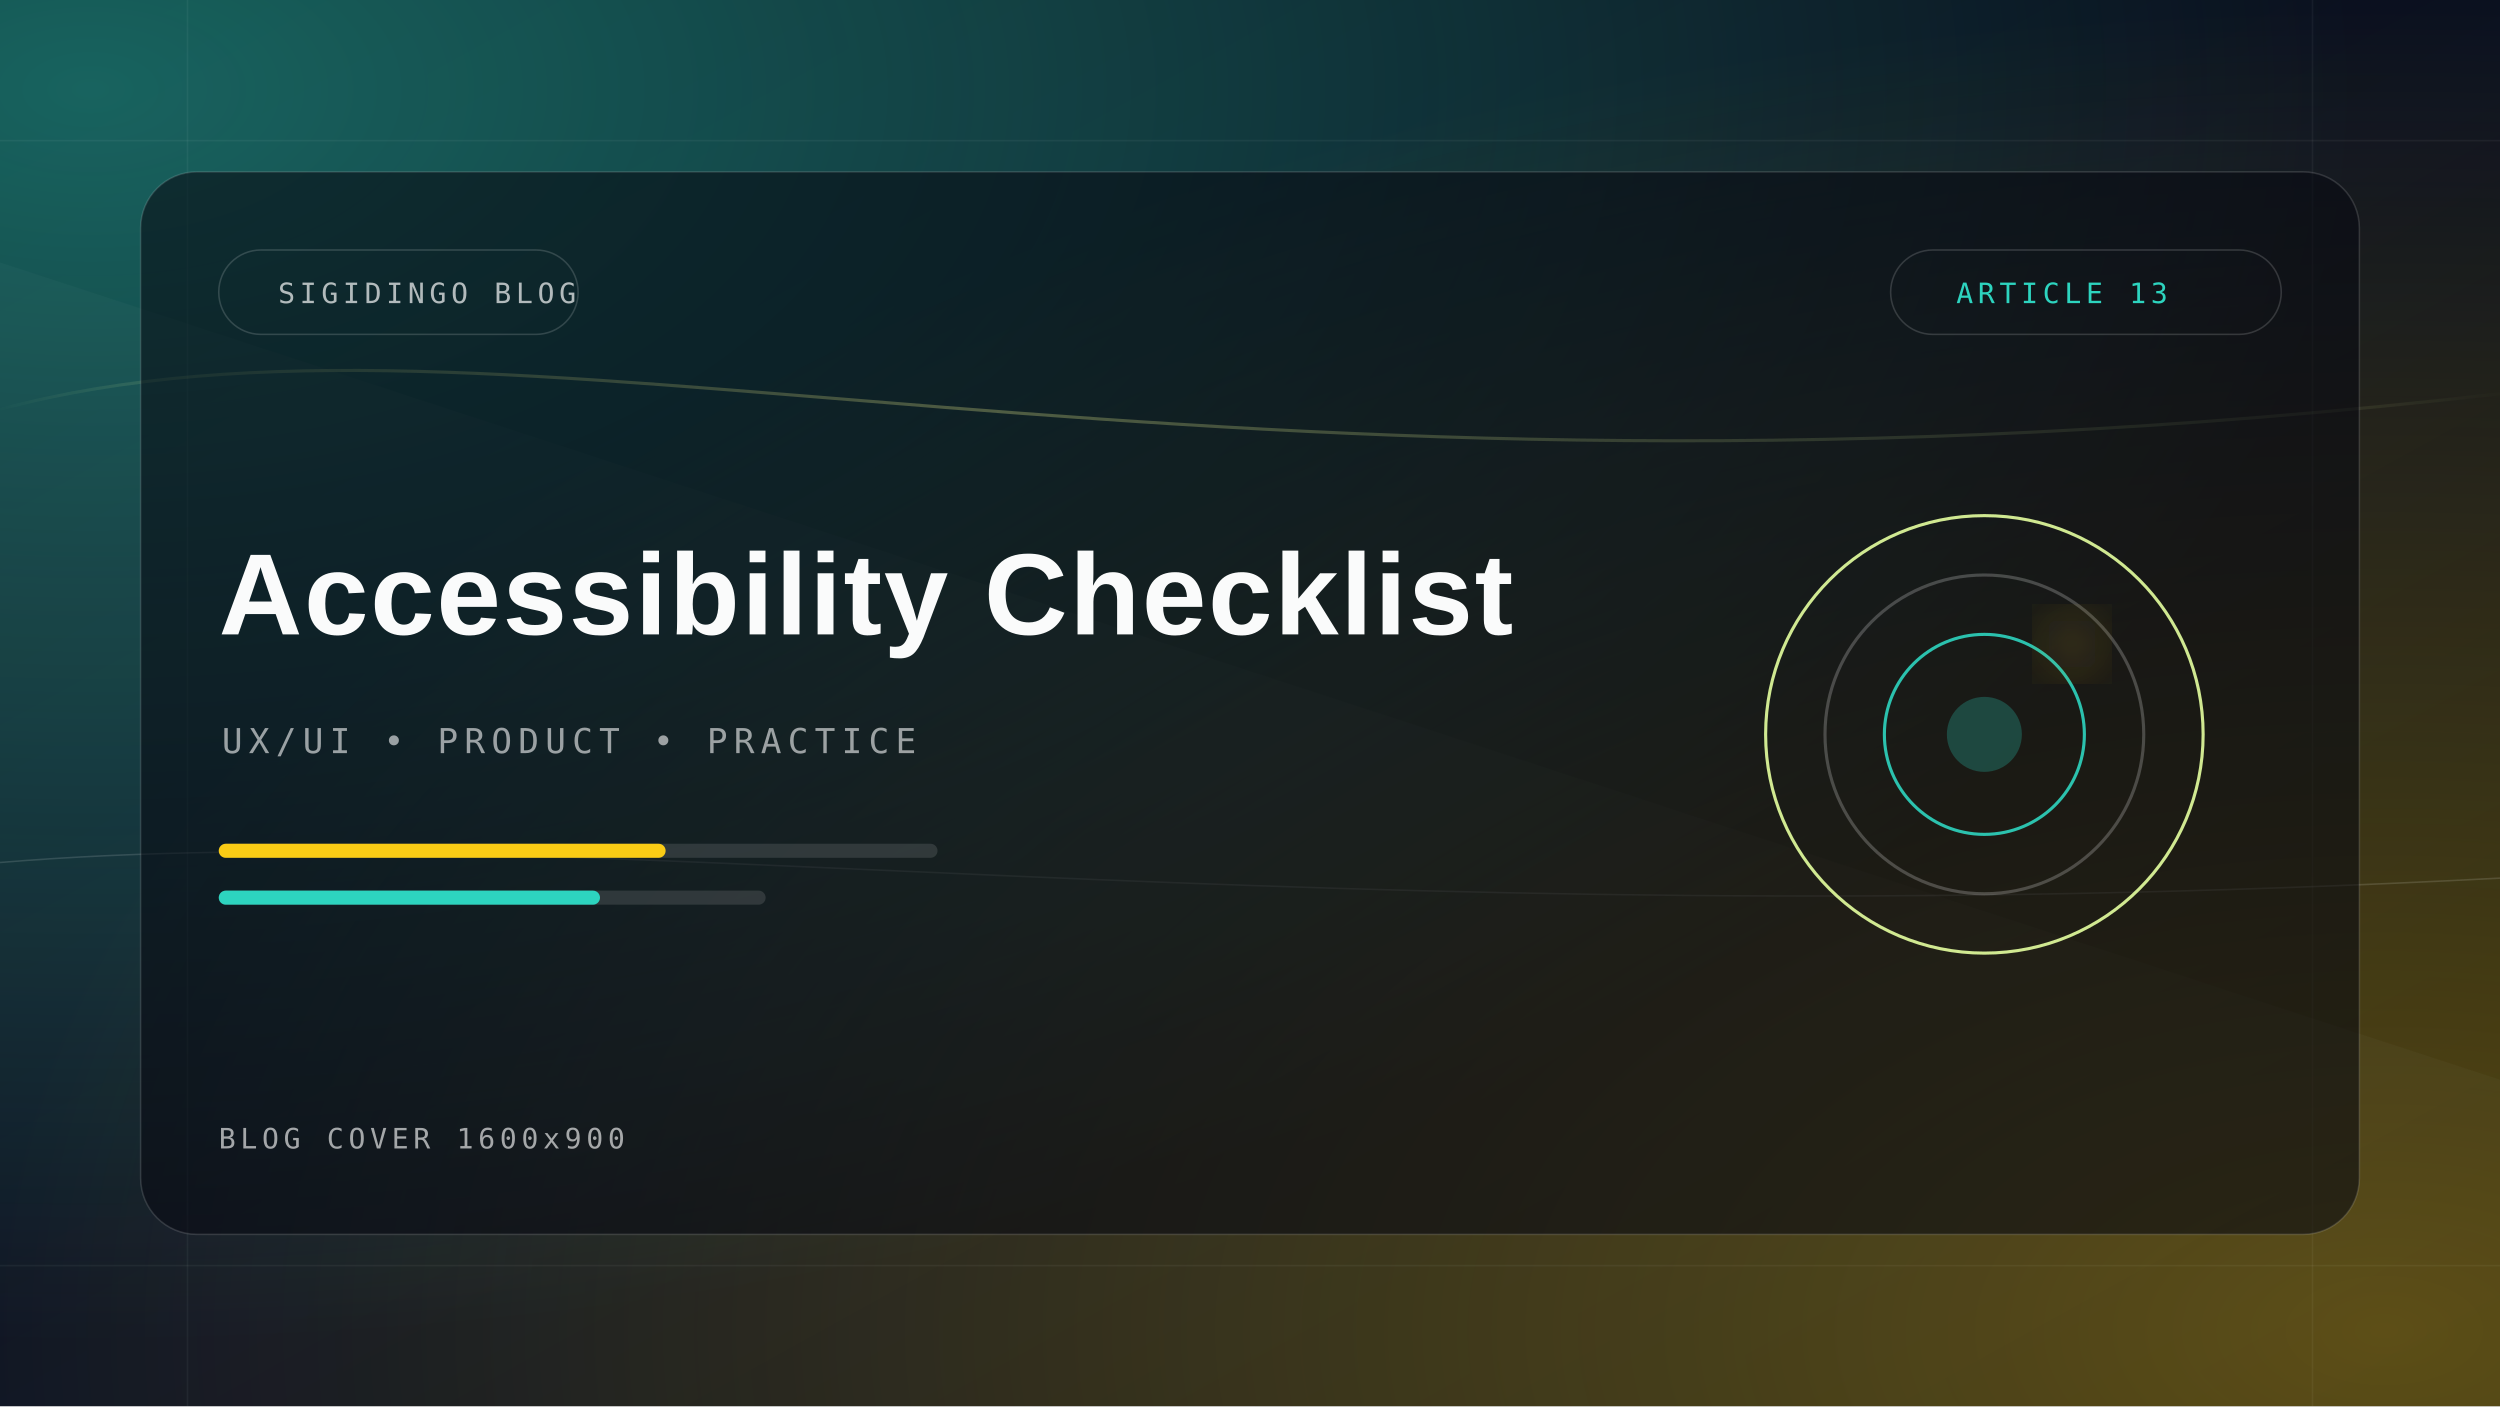
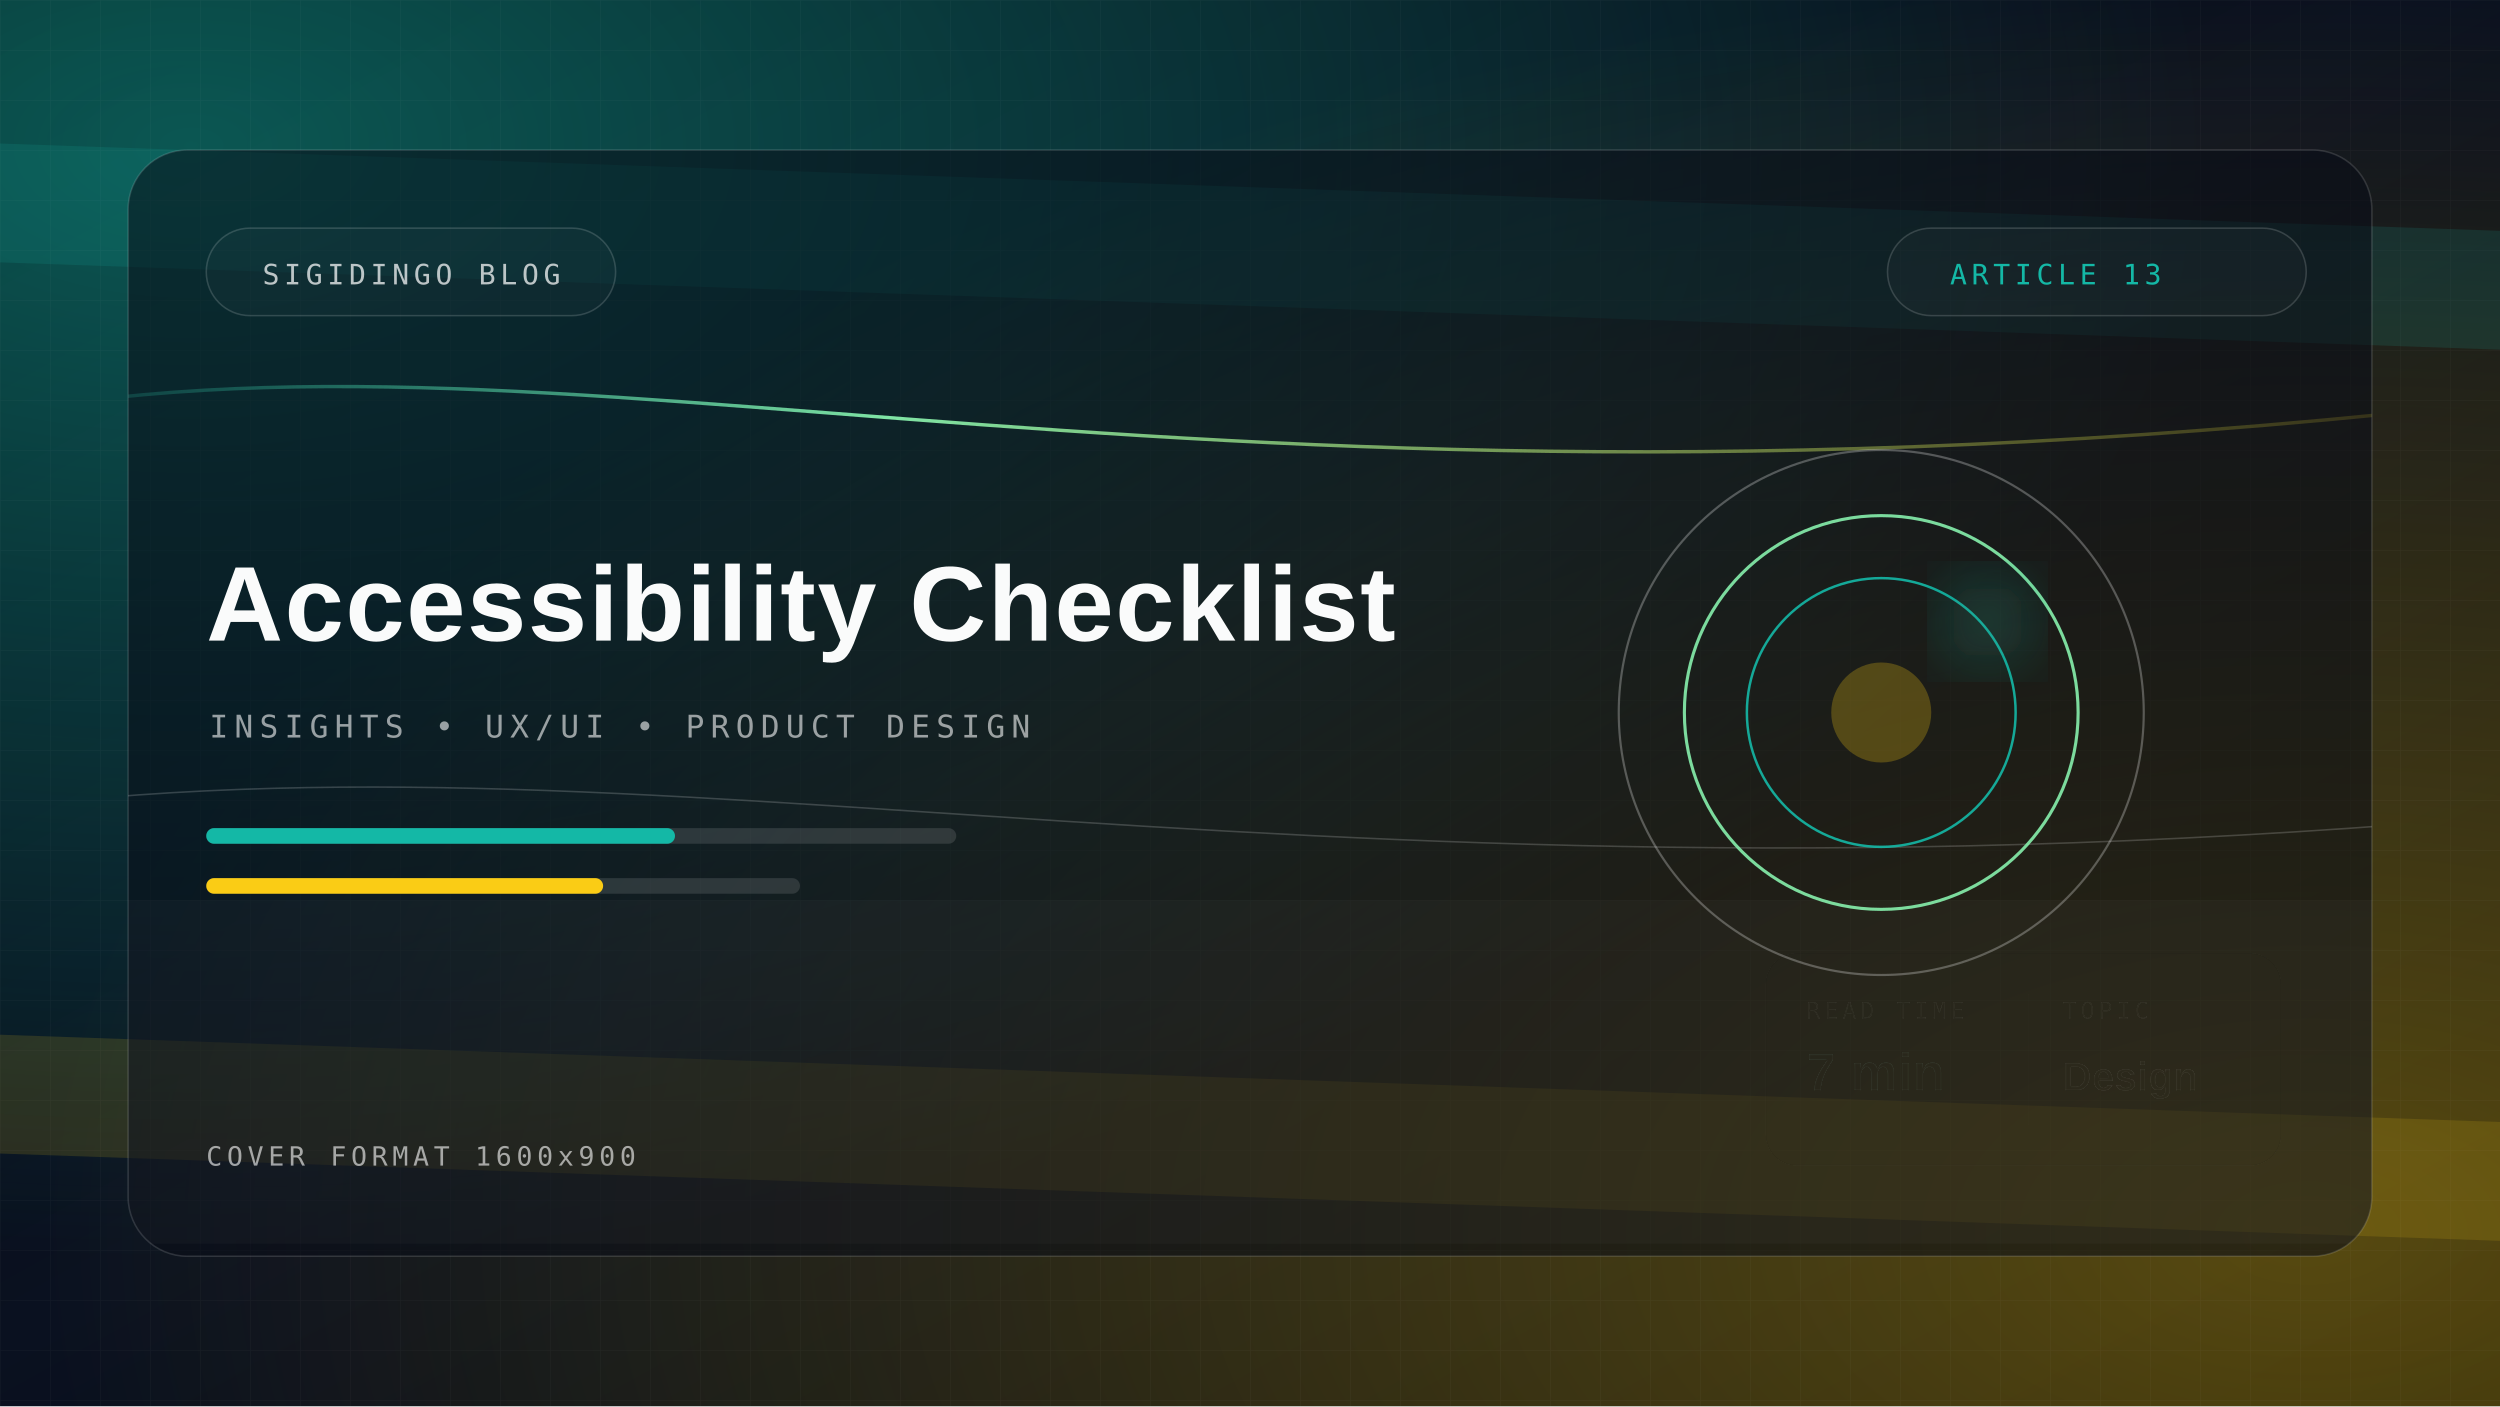
<svg xmlns="http://www.w3.org/2000/svg" width="1600" height="900" viewBox="0 0 1600 900">
  <defs>
    <linearGradient id="bg-13" x1="0" y1="0" x2="1" y2="1">
-       <stop offset="0%" stop-color="#070A12" />
-       <stop offset="52%" stop-color="#0B1120" />
-       <stop offset="100%" stop-color="#05070D" />
+       <stop offset="0%" stop-color="#03050B" />
+       <stop offset="48%" stop-color="#0A1120" />
+       <stop offset="100%" stop-color="#02040A" />
    </linearGradient>
-     <radialGradient id="haloA-13" cx="0.04" cy="0.06" r="0.9">
-       <stop offset="0%" stop-color="#2DD4BF" stop-opacity="0.44" />
-       <stop offset="100%" stop-color="#2DD4BF" stop-opacity="0" />
+     <radialGradient id="glowA-13" cx="0.08" cy="0.1" r="0.8">
+       <stop offset="0%" stop-color="#14B8A6" stop-opacity="0.45" />
+       <stop offset="100%" stop-color="#14B8A6" stop-opacity="0" />
    </radialGradient>
-     <radialGradient id="haloB-13" cx="0.95" cy="0.95" r="0.95">
+     <radialGradient id="glowB-13" cx="0.92" cy="0.88" r="0.9">
      <stop offset="0%" stop-color="#FACC15" stop-opacity="0.34" />
      <stop offset="100%" stop-color="#FACC15" stop-opacity="0" />
    </radialGradient>
-     <linearGradient id="beam-13" x1="0" y1="0" x2="1" y2="0">
-       <stop offset="0%" stop-color="#E4FF9F" stop-opacity="0" />
-       <stop offset="40%" stop-color="#E4FF9F" stop-opacity="0.95" />
-       <stop offset="100%" stop-color="#E4FF9F" stop-opacity="0" />
+     <linearGradient id="accent-13" x1="0" y1="0" x2="1" y2="0">
+       <stop offset="0%" stop-color="#14B8A6" stop-opacity="0" />
+       <stop offset="35%" stop-color="#86EFAC" stop-opacity="0.95" />
+       <stop offset="100%" stop-color="#FACC15" stop-opacity="0" />
    </linearGradient>
-     <filter id="soft-13" x="-20%" y="-20%" width="140%" height="140%">
-       <feGaussianBlur stdDeviation="24" />
+     <filter id="blur-13" x="-30%" y="-30%" width="160%" height="160%">
+       <feGaussianBlur stdDeviation="26" />
    </filter>
+     <filter id="inner-13" x="-20%" y="-20%" width="140%" height="140%">
+       <feGaussianBlur in="SourceGraphic" stdDeviation="0.6" result="blur" />
+       <feComposite in="SourceGraphic" in2="blur" operator="arithmetic" k2="1" k3="-1" />
+     </filter>
+     <pattern id="grid-13" width="32" height="32" patternUnits="userSpaceOnUse">
+       <path d="M32 0H0V32" fill="none" stroke="rgba(255,255,255,0.035)" stroke-width="1" />
+     </pattern>
+     <clipPath id="mainClip-13">
+       <rect x="82" y="96" width="1436" height="708" rx="38" />
+     </clipPath>
  </defs>
  <rect width="1600" height="900" fill="url(#bg-13)" />
-   <rect width="1600" height="900" fill="url(#haloA-13)" />
-   <rect width="1600" height="900" fill="url(#haloB-13)" />
-   <g stroke="rgba(255,255,255,0.05)" stroke-width="1">
-     <line x1="0" y1="90" x2="1600" y2="90" />
-     <line x1="0" y1="810" x2="1600" y2="810" />
-     <line x1="120" y1="0" x2="120" y2="900" />
-     <line x1="1480" y1="0" x2="1480" y2="900" />
+   <rect width="1600" height="900" fill="url(#glowA-13)" />
+   <rect width="1600" height="900" fill="url(#glowB-13)" />
+   <rect width="1600" height="900" fill="url(#grid-13)" />
+   <g transform="rotate(2,800,450)" opacity="0.14">
+     <rect x="-120" y="120" width="1900" height="76" fill="#14B8A6" />
+     <rect x="-120" y="690" width="1900" height="76" fill="#FACC15" />
  </g>
-   <g opacity="0.8">
-     <path d="M0 168 L1600 691 L1600 900 L0 900 Z" fill="rgba(255,255,255,0.03)" />
-     <path d="M0 262 C320 176, 760 348, 1600 252" stroke="url(#beam-13)" stroke-width="2" fill="none" />
-     <path d="M0 552 C360 522, 840 602, 1600 562" stroke="rgba(255,255,255,0.17)" stroke-width="1" fill="none" />
+   <rect x="82" y="96" width="1436" height="708" rx="38" fill="rgba(8,12,22,0.55)" stroke="rgba(255,255,255,0.14)" />
+   <g clip-path="url(#mainClip-13)">
+     <path d="M-40 273 C360 183, 760 369, 1700 245" stroke="url(#accent-13)" stroke-width="2.2" fill="none" />
+     <path d="M-40 523 C420 453, 840 603, 1700 513" stroke="rgba(255,255,255,0.18)" stroke-width="1" fill="none" />
+     <rect x="0" y="576" width="1600" height="220" fill="rgba(255,255,255,0.025)" />
+     <g opacity="0.9">
+       <circle cx="1204" cy="456" r="168" fill="none" stroke="rgba(255,255,255,0.3)" stroke-width="1.4" />
+       <circle cx="1204" cy="456" r="126" fill="none" stroke="#86EFAC" stroke-width="2" />
+       <circle cx="1204" cy="456" r="86" fill="none" stroke="#14B8A6" stroke-width="1.6" />
+       <circle cx="1204" cy="456" r="32" fill="#FACC15" fill-opacity="0.28" />
+       <circle cx="1272" cy="398" r="24" fill="#14B8A6" fill-opacity="0.5" filter="url(#blur-13)" />
+     </g>
  </g>
-   <rect x="90" y="110" width="1420" height="680" rx="36" fill="rgba(7,10,18,0.58)" stroke="rgba(255,255,255,0.14)" />
-   <path d="M130 212 H1470" stroke="url(#beam-13)" stroke-width="2" />
-   <path d="M130 690 H1470" stroke="url(#beam-13)" stroke-width="2" />
-   <g fill="none" stroke="rgba(255,255,255,0.16)">
-     <rect x="140" y="160" width="230" height="54" rx="27" />
-     <rect x="1210" y="160" width="250" height="54" rx="27" />
+   <g>
+     <rect x="132" y="146" width="262" height="56" rx="28" fill="rgba(255,255,255,0.02)" stroke="rgba(255,255,255,0.16)" />
+     <rect x="1208" y="146" width="268" height="56" rx="28" fill="rgba(255,255,255,0.02)" stroke="rgba(255,255,255,0.16)" />
+     <text x="168" y="182" font-family="Consolas, monospace" font-size="18" letter-spacing="3" fill="rgba(255,255,255,0.72)">SIGIDINGO BLOG</text>
+     <text x="1248" y="182" font-family="Consolas, monospace" font-size="18" letter-spacing="3" fill="#14B8A6">ARTICLE 13</text>
  </g>
-   <text x="178" y="194" font-family="Consolas, monospace" font-size="18" letter-spacing="3" fill="rgba(255,255,255,0.68)">SIGIDINGO BLOG</text>
-   <text x="1252" y="194" font-family="Consolas, monospace" font-size="18" letter-spacing="3" fill="#2DD4BF">ARTICLE 13</text>
-   <text x="140" y="406" font-family="Sora, Arial, sans-serif" font-weight="700" font-size="74" letter-spacing="1.2" fill="rgba(255,255,255,0.98)">Accessibility Checklist</text>
-   <text x="142" y="482" font-family="Consolas, monospace" font-size="22" letter-spacing="4" fill="rgba(255,255,255,0.58)">UX/UI  •  PRODUCT  •  PRACTICE</text>
  <g>
-     <rect x="140" y="540" width="460" height="9" rx="4.5" fill="rgba(255,255,255,0.12)" />
-     <rect x="140" y="540" width="286" height="9" rx="4.5" fill="#FACC15" />
-     <rect x="140" y="570" width="350" height="9" rx="4.5" fill="rgba(255,255,255,0.12)" />
-     <rect x="140" y="570" width="244" height="9" rx="4.5" fill="#2DD4BF" />
+     <text x="132" y="410" font-family="Sora, Arial, sans-serif" font-weight="700" font-size="68" letter-spacing="1.1" fill="rgba(255,255,255,0.98)">Accessibility Checklist</text>
+     <text x="134" y="472" font-family="Consolas, monospace" font-size="20" letter-spacing="4" fill="rgba(255,255,255,0.58)">INSIGHTS  •  UX/UI  •  PRODUCT DESIGN</text>
+     <rect x="132" y="530" width="480" height="10" rx="5" fill="rgba(255,255,255,0.12)" />
+     <rect x="132" y="530" width="300" height="10" rx="5" fill="#14B8A6" />
+     <rect x="132" y="562" width="380" height="10" rx="5" fill="rgba(255,255,255,0.12)" />
+     <rect x="132" y="562" width="254" height="10" rx="5" fill="#FACC15" />
  </g>
-   <g opacity="0.9">
-     <circle cx="1270" cy="470" r="140" fill="none" stroke="#E4FF9F" stroke-width="2" />
-     <circle cx="1270" cy="470" r="102" fill="none" stroke="rgba(255,255,255,0.24)" stroke-width="2" />
-     <circle cx="1270" cy="470" r="64" fill="none" stroke="#2DD4BF" stroke-width="2" />
-     <circle cx="1270" cy="470" r="24" fill="#2DD4BF" fill-opacity="0.28" />
-     <circle cx="1326" cy="412" r="18" fill="#FACC15" fill-opacity="0.45" filter="url(#soft-13)" />
+   <g transform="translate(1130,610)" filter="url(#inner-13)">
+     <rect x="0" y="0" width="330" height="136" rx="20" fill="rgba(7,11,20,0.5)" stroke="rgba(255,255,255,0.16)" />
+     <text x="26" y="42" font-family="Consolas, monospace" font-size="15" letter-spacing="2.5" fill="rgba(255,255,255,0.65)">READ TIME</text>
+     <text x="26" y="88" font-family="Sora, Arial, sans-serif" font-weight="600" font-size="34" fill="#86EFAC">7 min</text>
+     <line x1="168" y1="26" x2="168" y2="110" stroke="rgba(255,255,255,0.12)" />
+     <text x="190" y="42" font-family="Consolas, monospace" font-size="15" letter-spacing="2.5" fill="rgba(255,255,255,0.65)">TOPIC</text>
+     <text x="190" y="88" font-family="Sora, Arial, sans-serif" font-weight="600" font-size="26" fill="rgba(255,255,255,0.94)">Design</text>
  </g>
-   <text x="140" y="735" font-family="Consolas, monospace" font-size="18" letter-spacing="3" fill="rgba(255,255,255,0.62)">BLOG COVER 1600x900</text>
+   <text x="132" y="746" font-family="Consolas, monospace" font-size="17" letter-spacing="3" fill="rgba(255,255,255,0.6)">COVER FORMAT 1600x900</text>
</svg>
